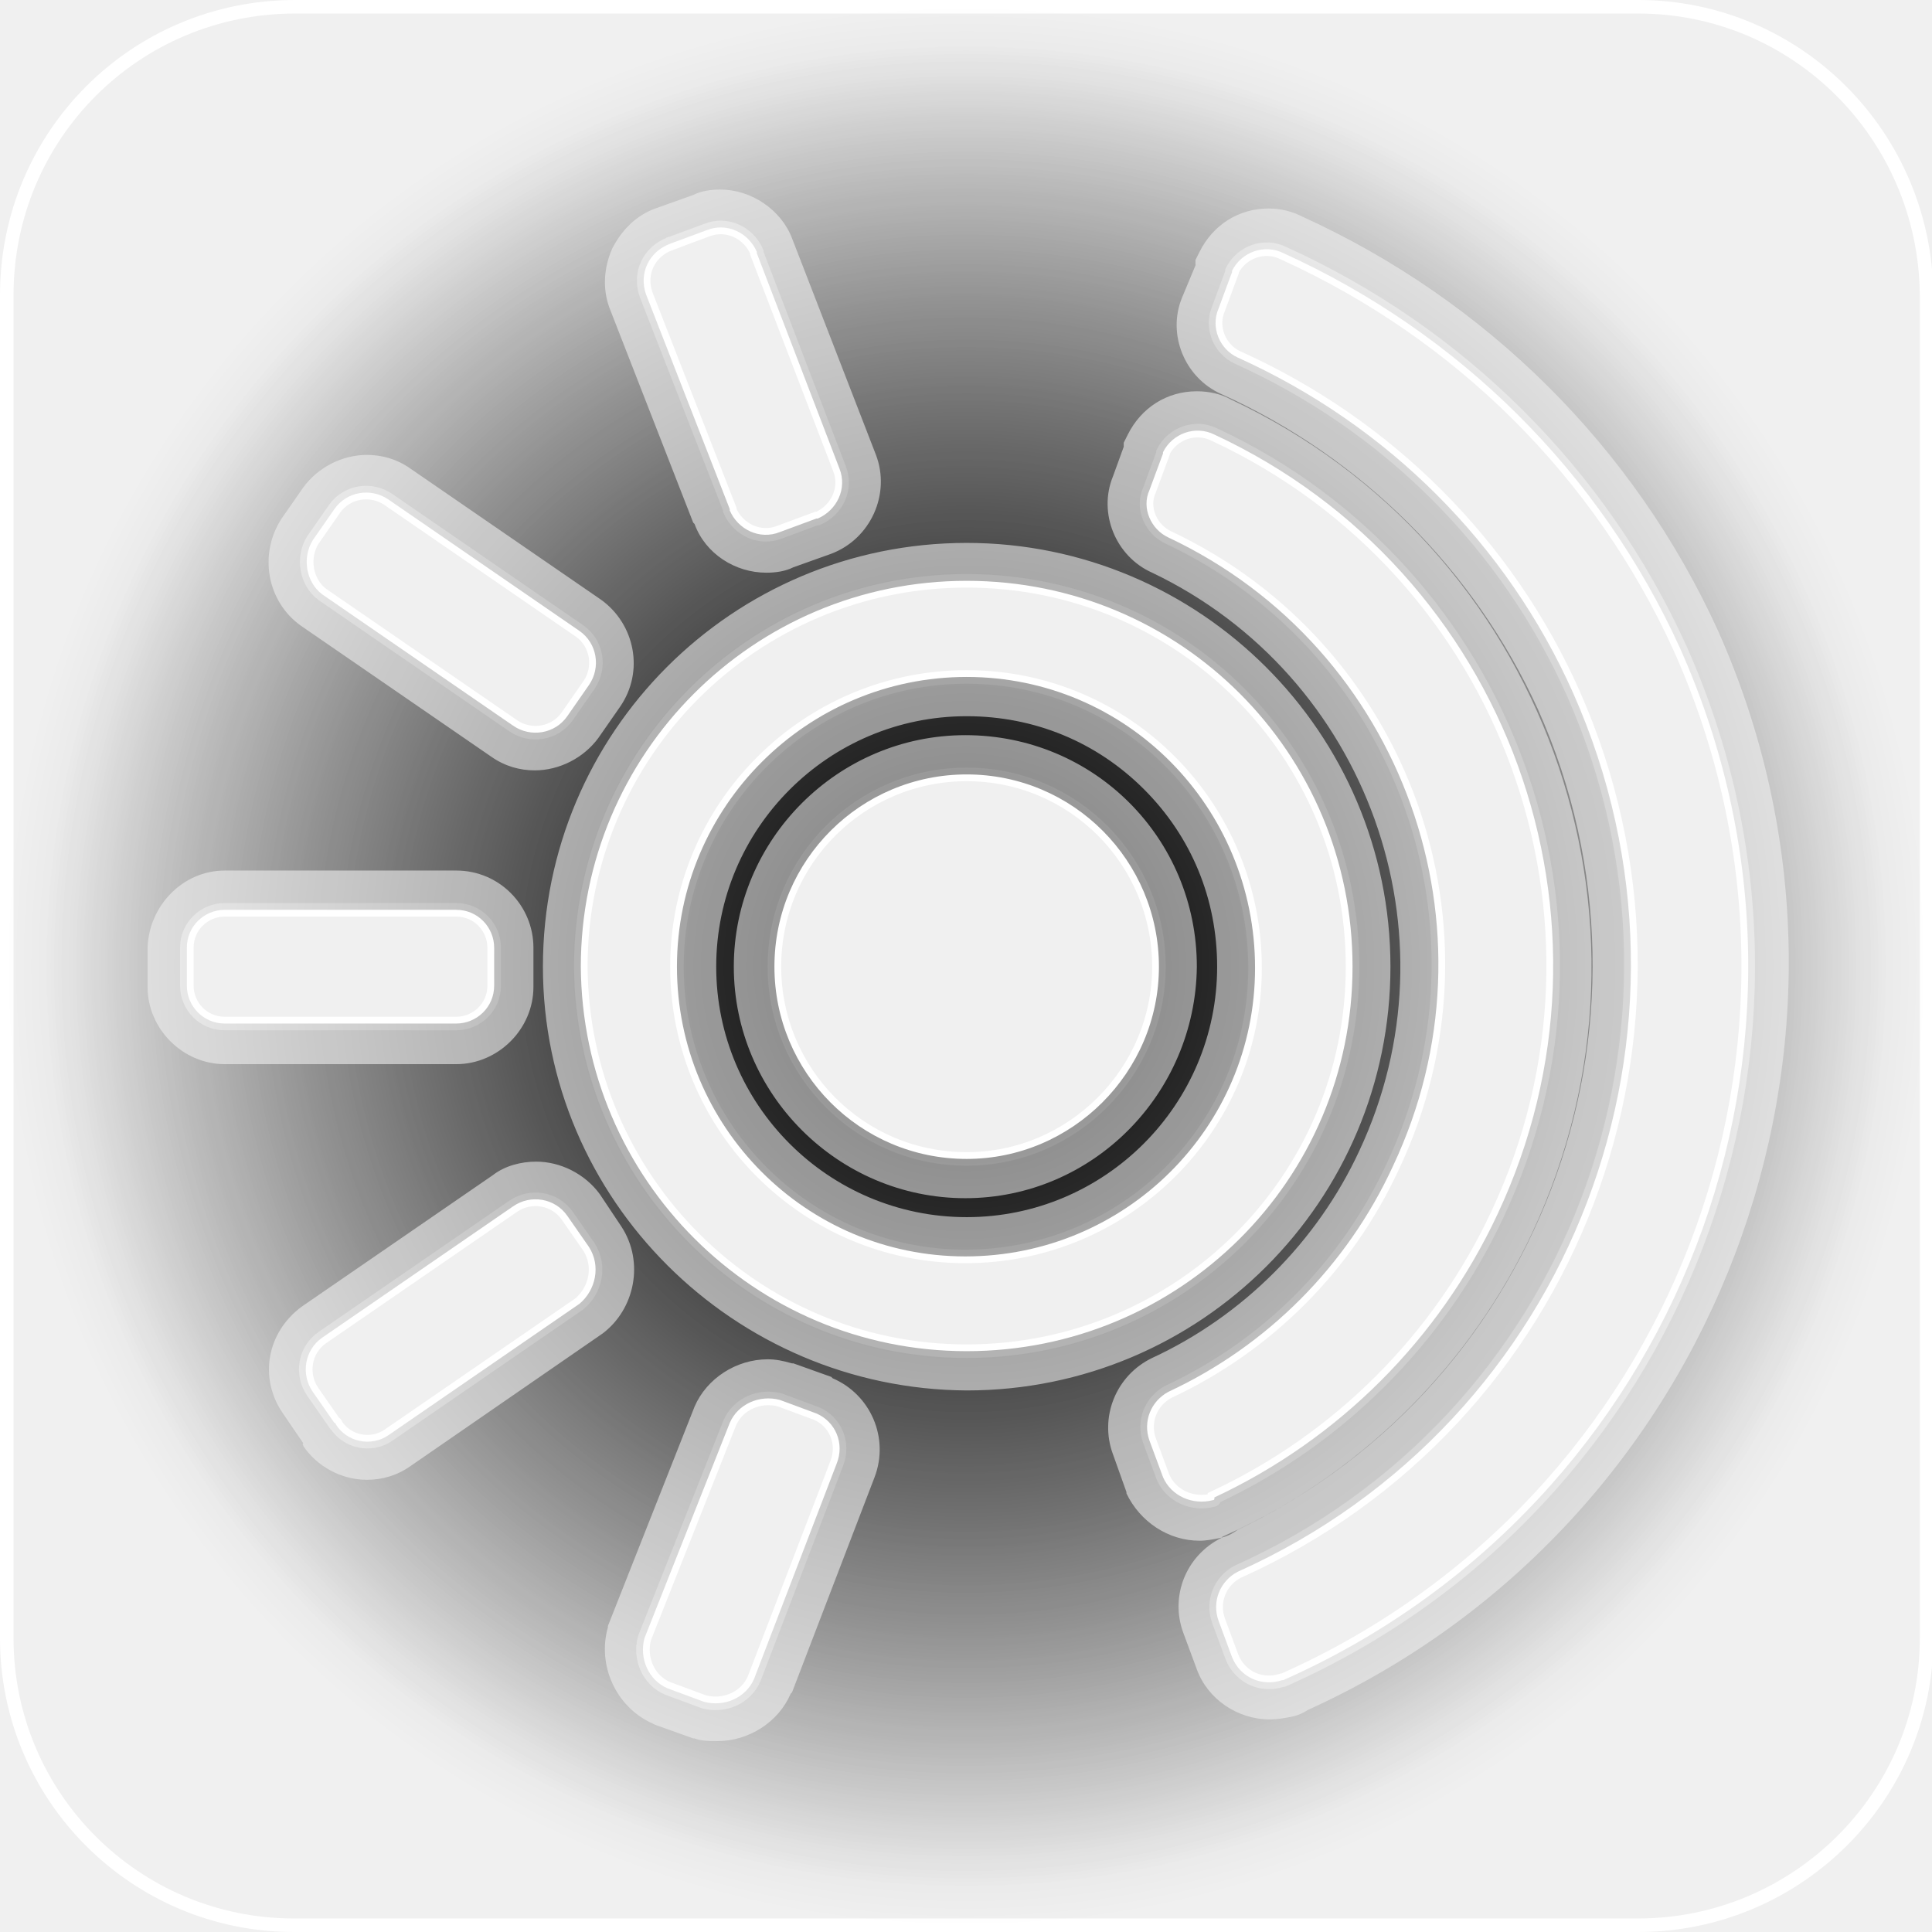
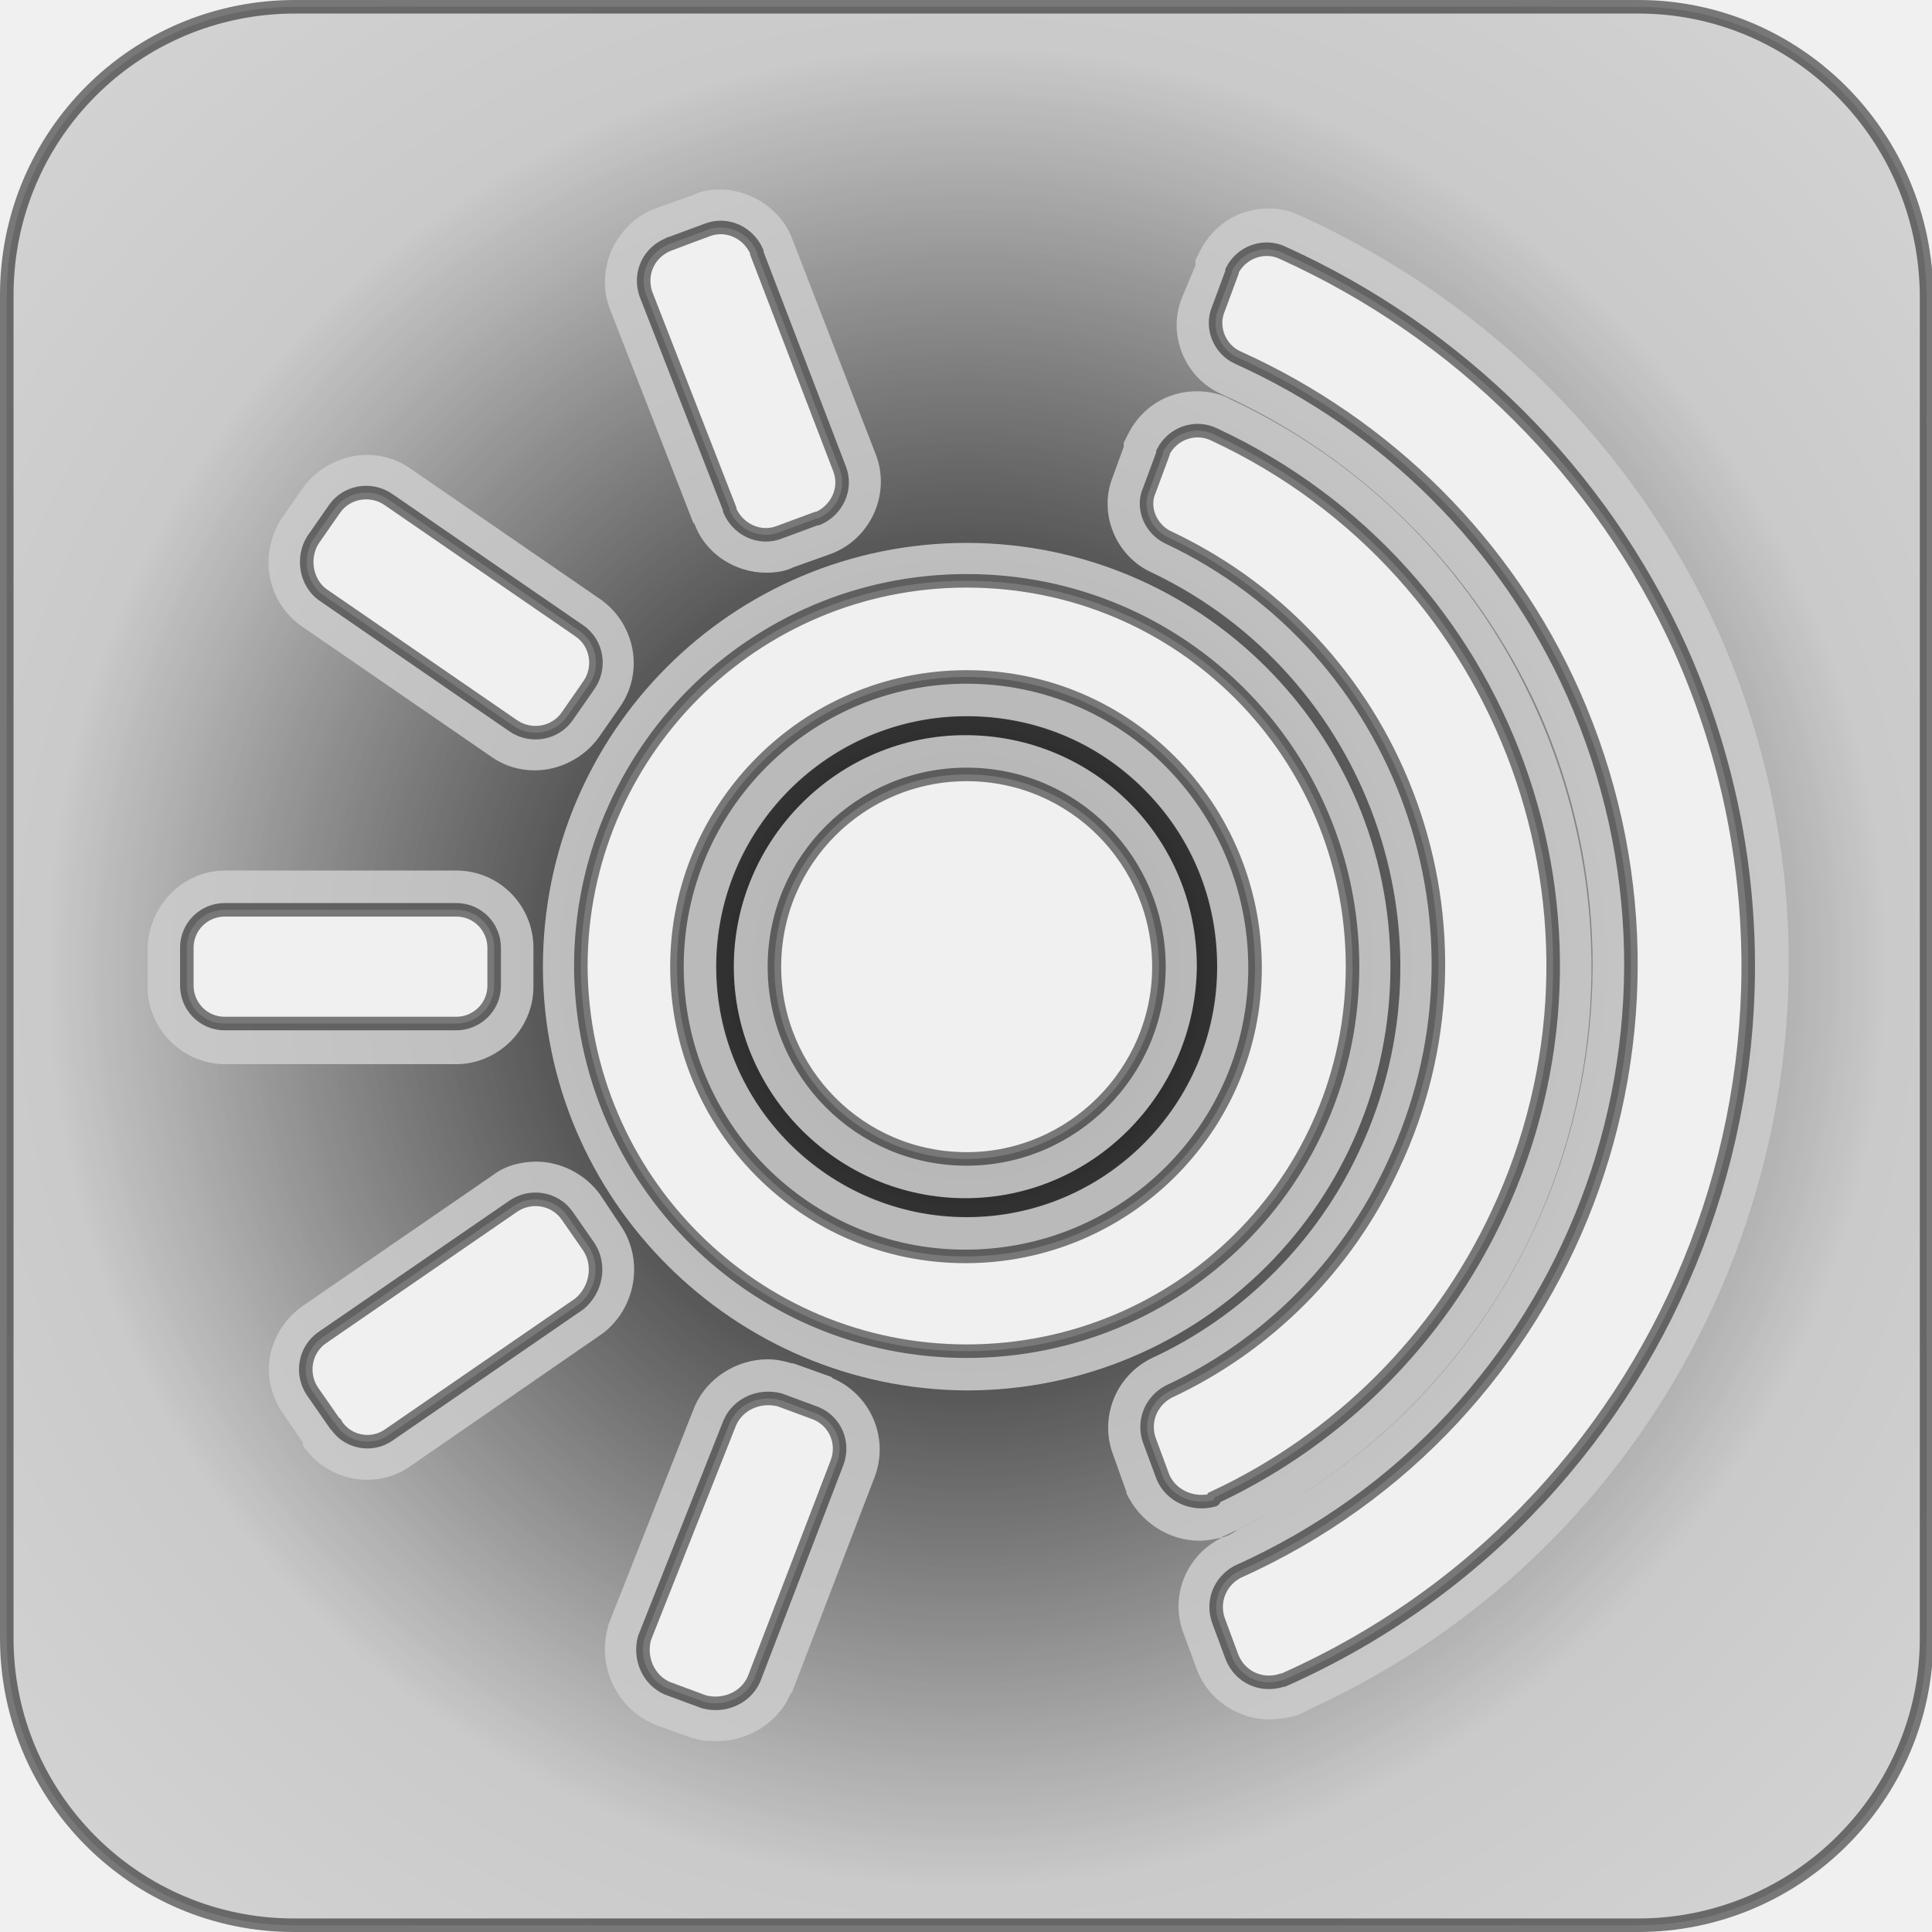
<svg xmlns="http://www.w3.org/2000/svg" version="1.1" id="Layer_1" x="0px" y="0px" viewBox="0 0 142.7 142.7" style="enable-background:new 0 0 142.7 142.7;" xml:space="preserve">
  <style type="text/css">
- 	.st0{fill:none;stroke:#FFFFFF;stroke-miterlimit:10;}
- 	.st1{opacity:0.5;fill:url(#SVGID_1_);}
+ 	.st0{opacity:0.5;fill:none;stroke:#000000;stroke-miterlimit:10;}
+ 	.st1{opacity:0.5;fill:url(#SVGID_1_);enable-background:new    ;}
	.st2{fill:url(#SVGID_2_);}
</style>
-   <path class="st0" d="M71.4,50C59.6,50,50,59.6,50,71.4s9.5,21.4,21.3,21.4s21.4-9.5,21.4-21.3c0,0,0,0,0,0  C92.7,59.6,83.2,50,71.4,50C71.4,50,71.4,50,71.4,50z M71.4,85.6c-7.9,0-14.2-6.4-14.2-14.2c0-7.9,6.4-14.2,14.2-14.2  c7.9,0,14.2,6.4,14.2,14.2c0,0,0,0,0,0C85.6,79.2,79.2,85.6,71.4,85.6z M121,0.5H21.8C10,0.5,0.5,10,0.5,21.8c0,0,0,0,0,0V121  c0,11.7,9.5,21.2,21.2,21.2c0,0,0,0,0,0H121c11.7,0,21.3-9.5,21.3-21.2l0,0V21.8C142.2,10,132.7,0.5,121,0.5z M49.5,18l2.7-1  c1.5-0.6,3.1,0.2,3.7,1.6c0,0,0,0,0,0.1L62,34.6c0.6,1.5-0.2,3.1-1.6,3.7c0,0,0,0-0.1,0l-2.7,1c-1.5,0.6-3.1-0.2-3.7-1.6  c0,0,0-0.1,0-0.1l-6.2-15.9C47.2,20.2,47.9,18.6,49.5,18C49.4,18,49.5,18,49.5,18z M23.1,39.9l1.6-2.3c0.9-1.3,2.7-1.6,4-0.7  l14.1,9.7c1.3,0.9,1.6,2.7,0.7,4l-1.6,2.3c-0.9,1.3-2.7,1.6-4,0.7l-14.1-9.7C22.6,43,22.3,41.2,23.1,39.9z M16.6,75.6  c-1.6,0-2.8-1.3-2.8-2.8v-2.8c0-1.6,1.3-2.8,2.8-2.8h17.1c1.6,0,2.8,1.3,2.8,2.8v2.8c0,1.6-1.3,2.8-2.8,2.8H16.6z M42.8,96.3  l-14.1,9.7c-1.3,0.9-3.1,0.5-3.9-0.8c0,0,0-0.1-0.1-0.1l-1.6-2.3c-0.9-1.3-0.6-3.1,0.7-4l14.1-9.7c1.3-0.9,3.1-0.6,4,0.7l1.6,2.3  C44.4,93.5,44,95.3,42.8,96.3z M61.8,108.1L55.7,124c-0.6,1.4-2.2,2.1-3.7,1.7l-2.7-1c-1.4-0.6-2.1-2.2-1.7-3.7l6.3-15.9  c0.6-1.4,2.2-2.1,3.7-1.7l2.7,1C61.7,105,62.4,106.6,61.8,108.1z M42.9,71.4c0-15.7,12.7-28.5,28.5-28.5s28.5,12.7,28.5,28.5  S87.1,99.8,71.4,99.8C55.7,99.8,43,87.1,42.9,71.4z M89.6,110.8c-1.5,0.4-3.1-0.3-3.7-1.7l-1-2.7c-0.5-1.4,0.1-2.9,1.4-3.6  c7.3-3.4,13.2-9.3,16.6-16.7c8.2-17.4,0.8-38.2-16.6-46.4c-1.3-0.6-2-2.2-1.4-3.5l1-2.7v-0.1c0.7-1.4,2.4-2,3.8-1.3c0,0,0,0,0,0  c21.7,10.1,31.1,35.9,20.9,57.6c-4.3,9.2-11.7,16.6-20.9,20.9C89.7,110.7,89.7,110.8,89.6,110.8z M95,124c-0.2,0.1-0.2,0.1-0.3,0.1  c-1.5,0.5-3.1-0.2-3.7-1.7l-1-2.7c-0.5-1.4,0.1-2.9,1.4-3.6c24.8-11.1,35.8-40.1,24.8-64.9c-4.9-11-13.7-19.8-24.8-24.8  c-1.3-0.6-2-2.2-1.4-3.6l1-2.7V20c0.7-1.4,2.4-2,3.8-1.3c0,0,0,0,0,0c13,5.9,23.4,16.2,29.3,29.2C137.1,77,124,111,95,124z" />
-   <radialGradient id="SVGID_1_" cx="71.365" cy="71.365" r="70.865" gradientUnits="userSpaceOnUse">
+   <path class="st0" d="M71.4,50C59.6,50,50,59.6,50,71.4s9.5,21.4,21.3,21.4s21.4-9.5,21.4-21.3l0,0C92.7,59.6,83.2,50,71.4,50  L71.4,50z M71.4,85.6c-7.9,0-14.2-6.4-14.2-14.2c0-7.9,6.4-14.2,14.2-14.2c7.9,0,14.2,6.4,14.2,14.2l0,0  C85.6,79.2,79.2,85.6,71.4,85.6z M121,0.5H21.8C10,0.5,0.5,10,0.5,21.8l0,0V121c0,11.7,9.5,21.2,21.2,21.2l0,0H121  c11.7,0,21.3-9.5,21.3-21.2l0,0V21.8C142.2,10,132.7,0.5,121,0.5z M49.5,18l2.7-1c1.5-0.6,3.1,0.2,3.7,1.6c0,0,0,0,0,0.1L62,34.6  c0.6,1.5-0.2,3.1-1.6,3.7c0,0,0,0-0.1,0l-2.7,1c-1.5,0.6-3.1-0.2-3.7-1.6v-0.1l-6.2-15.9C47.2,20.2,47.9,18.6,49.5,18  C49.4,18,49.5,18,49.5,18z M23.1,39.9l1.6-2.3c0.9-1.3,2.7-1.6,4-0.7l14.1,9.7c1.3,0.9,1.6,2.7,0.7,4l-1.6,2.3  c-0.9,1.3-2.7,1.6-4,0.7l-14.1-9.7C22.6,43,22.3,41.2,23.1,39.9z M16.6,75.6c-1.6,0-2.8-1.3-2.8-2.8V70c0-1.6,1.3-2.8,2.8-2.8h17.1  c1.6,0,2.8,1.3,2.8,2.8v2.8c0,1.6-1.3,2.8-2.8,2.8H16.6z M42.8,96.3L28.7,106c-1.3,0.9-3.1,0.5-3.9-0.8c0,0,0-0.1-0.1-0.1l-1.6-2.3  c-0.9-1.3-0.6-3.1,0.7-4l14.1-9.7c1.3-0.9,3.1-0.6,4,0.7l1.6,2.3C44.4,93.5,44,95.3,42.8,96.3z M61.8,108.1L55.7,124  c-0.6,1.4-2.2,2.1-3.7,1.7l-2.7-1c-1.4-0.6-2.1-2.2-1.7-3.7l6.3-15.9c0.6-1.4,2.2-2.1,3.7-1.7l2.7,1C61.7,105,62.4,106.6,61.8,108.1  z M42.9,71.4c0-15.7,12.7-28.5,28.5-28.5s28.5,12.7,28.5,28.5S87.1,99.8,71.4,99.8S43,87.1,42.9,71.4z M89.6,110.8  c-1.5,0.4-3.1-0.3-3.7-1.7l-1-2.7c-0.5-1.4,0.1-2.9,1.4-3.6c7.3-3.4,13.2-9.3,16.6-16.7c8.2-17.4,0.8-38.2-16.6-46.4  c-1.3-0.6-2-2.2-1.4-3.5l1-2.7v-0.1c0.7-1.4,2.4-2,3.8-1.3l0,0c21.7,10.1,31.1,35.9,20.9,57.6c-4.3,9.2-11.7,16.6-20.9,20.9  C89.7,110.7,89.7,110.8,89.6,110.8z M95,124c-0.2,0.1-0.2,0.1-0.3,0.1c-1.5,0.5-3.1-0.2-3.7-1.7l-1-2.7c-0.5-1.4,0.1-2.9,1.4-3.6  c24.8-11.1,35.8-40.1,24.8-64.9c-4.9-11-13.7-19.8-24.8-24.8c-1.3-0.6-2-2.2-1.4-3.6l1-2.7V20c0.7-1.4,2.4-2,3.8-1.3l0,0  c13,5.9,23.4,16.2,29.3,29.2C137.1,77,124,111,95,124z" />
+   <radialGradient id="SVGID_1_" cx="71.4" cy="70.54" r="182.461" gradientTransform="matrix(1 0 0 -1 0 141.8898)" gradientUnits="userSpaceOnUse">
+     <stop offset="0" style="stop-color:#000000;stop-opacity:0.5" />
+     <stop offset="1" style="stop-color:#000000;stop-opacity:0" />
+   </radialGradient>
+   <path class="st1" d="M71.4,50C59.6,50,50,59.6,50,71.4s9.5,21.4,21.3,21.4s21.4-9.5,21.4-21.3l0,0C92.7,59.6,83.2,50,71.4,50  L71.4,50z M71.4,85.6c-7.9,0-14.2-6.4-14.2-14.2c0-7.9,6.4-14.2,14.2-14.2c7.9,0,14.2,6.4,14.2,14.2l0,0  C85.6,79.2,79.2,85.6,71.4,85.6z M121,0.5H21.8C10,0.5,0.5,10,0.5,21.8l0,0V121c0,11.7,9.5,21.2,21.2,21.2l0,0H121  c11.7,0,21.3-9.5,21.3-21.2l0,0V21.8C142.2,10,132.7,0.5,121,0.5z M49.5,18l2.7-1c1.5-0.6,3.1,0.2,3.7,1.6c0,0,0,0,0,0.1L62,34.6  c0.6,1.5-0.2,3.1-1.6,3.7c0,0,0,0-0.1,0l-2.7,1c-1.5,0.6-3.1-0.2-3.7-1.6v-0.1l-6.2-15.9C47.2,20.2,47.9,18.6,49.5,18  C49.4,18,49.5,18,49.5,18z M23.1,39.9l1.6-2.3c0.9-1.3,2.7-1.6,4-0.7l14.1,9.7c1.3,0.9,1.6,2.7,0.7,4l-1.6,2.3  c-0.9,1.3-2.7,1.6-4,0.7l-14.1-9.7C22.6,43,22.3,41.2,23.1,39.9z M16.6,75.6c-1.6,0-2.8-1.3-2.8-2.8V70c0-1.6,1.3-2.8,2.8-2.8h17.1  c1.6,0,2.8,1.3,2.8,2.8v2.8c0,1.6-1.3,2.8-2.8,2.8H16.6z M42.8,96.3L28.7,106c-1.3,0.9-3.1,0.5-3.9-0.8c0,0,0-0.1-0.1-0.1l-1.6-2.3  c-0.9-1.3-0.6-3.1,0.7-4l14.1-9.7c1.3-0.9,3.1-0.6,4,0.7l1.6,2.3C44.4,93.5,44,95.3,42.8,96.3z M61.8,108.1L55.7,124  c-0.6,1.4-2.2,2.1-3.7,1.7l-2.7-1c-1.4-0.6-2.1-2.2-1.7-3.7l6.3-15.9c0.6-1.4,2.2-2.1,3.7-1.7l2.7,1C61.7,105,62.4,106.6,61.8,108.1  z M42.9,71.4c0-15.7,12.7-28.5,28.5-28.5s28.5,12.7,28.5,28.5S87.1,99.8,71.4,99.8S43,87.1,42.9,71.4z M89.6,110.8  c-1.5,0.4-3.1-0.3-3.7-1.7l-1-2.7c-0.5-1.4,0.1-2.9,1.4-3.6c7.3-3.4,13.2-9.3,16.6-16.7c8.2-17.4,0.8-38.2-16.6-46.4  c-1.3-0.6-2-2.2-1.4-3.5l1-2.7v-0.1c0.7-1.4,2.4-2,3.8-1.3l0,0c21.7,10.1,31.1,35.9,20.9,57.6c-4.3,9.2-11.7,16.6-20.9,20.9  C89.7,110.7,89.7,110.8,89.6,110.8z M95,124c-0.2,0.1-0.2,0.1-0.3,0.1c-1.5,0.5-3.1-0.2-3.7-1.7l-1-2.7c-0.5-1.4,0.1-2.9,1.4-3.6  c24.8-11.1,35.8-40.1,24.8-64.9c-4.9-11-13.7-19.8-24.8-24.8c-1.3-0.6-2-2.2-1.4-3.6l1-2.7V20c0.7-1.4,2.4-2,3.8-1.3l0,0  c13,5.9,23.4,16.2,29.3,29.2C137.1,77,124,111,95,124z" />
+   <radialGradient id="SVGID_2_" cx="71.4" cy="70.49" r="68" gradientTransform="matrix(1 0 0 -1 0 141.8898)" gradientUnits="userSpaceOnUse">
    <stop offset="0" style="stop-color:#000000" />
    <stop offset="1" style="stop-color:#000000;stop-opacity:0" />
  </radialGradient>
-   <path class="st1" d="M71.4,50C59.6,50,50,59.6,50,71.4s9.5,21.4,21.3,21.4s21.4-9.5,21.4-21.3c0,0,0,0,0,0  C92.7,59.6,83.2,50,71.4,50C71.4,50,71.4,50,71.4,50z M71.4,85.6c-7.9,0-14.2-6.4-14.2-14.2c0-7.9,6.4-14.2,14.2-14.2  c7.9,0,14.2,6.4,14.2,14.2c0,0,0,0,0,0C85.6,79.2,79.2,85.6,71.4,85.6z M121,0.5H21.8C10,0.5,0.5,10,0.5,21.8c0,0,0,0,0,0V121  c0,11.7,9.5,21.2,21.2,21.2c0,0,0,0,0,0H121c11.7,0,21.3-9.5,21.3-21.2l0,0V21.8C142.2,10,132.7,0.5,121,0.5z M49.5,18l2.7-1  c1.5-0.6,3.1,0.2,3.7,1.6c0,0,0,0,0,0.1L62,34.6c0.6,1.5-0.2,3.1-1.6,3.7c0,0,0,0-0.1,0l-2.7,1c-1.5,0.6-3.1-0.2-3.7-1.6  c0,0,0-0.1,0-0.1l-6.2-15.9C47.2,20.2,47.9,18.6,49.5,18C49.4,18,49.5,18,49.5,18z M23.1,39.9l1.6-2.3c0.9-1.3,2.7-1.6,4-0.7  l14.1,9.7c1.3,0.9,1.6,2.7,0.7,4l-1.6,2.3c-0.9,1.3-2.7,1.6-4,0.7l-14.1-9.7C22.6,43,22.3,41.2,23.1,39.9z M16.6,75.6  c-1.6,0-2.8-1.3-2.8-2.8v-2.8c0-1.6,1.3-2.8,2.8-2.8h17.1c1.6,0,2.8,1.3,2.8,2.8v2.8c0,1.6-1.3,2.8-2.8,2.8H16.6z M42.8,96.3  l-14.1,9.7c-1.3,0.9-3.1,0.5-3.9-0.8c0,0,0-0.1-0.1-0.1l-1.6-2.3c-0.9-1.3-0.6-3.1,0.7-4l14.1-9.7c1.3-0.9,3.1-0.6,4,0.7l1.6,2.3  C44.4,93.5,44,95.3,42.8,96.3z M61.8,108.1L55.7,124c-0.6,1.4-2.2,2.1-3.7,1.7l-2.7-1c-1.4-0.6-2.1-2.2-1.7-3.7l6.3-15.9  c0.6-1.4,2.2-2.1,3.7-1.7l2.7,1C61.7,105,62.4,106.6,61.8,108.1z M42.9,71.4c0-15.7,12.7-28.5,28.5-28.5s28.5,12.7,28.5,28.5  S87.1,99.8,71.4,99.8C55.7,99.8,43,87.1,42.9,71.4z M89.6,110.8c-1.5,0.4-3.1-0.3-3.7-1.7l-1-2.7c-0.5-1.4,0.1-2.9,1.4-3.6  c7.3-3.4,13.2-9.3,16.6-16.7c8.2-17.4,0.8-38.2-16.6-46.4c-1.3-0.6-2-2.2-1.4-3.5l1-2.7v-0.1c0.7-1.4,2.4-2,3.8-1.3c0,0,0,0,0,0  c21.7,10.1,31.1,35.9,20.9,57.6c-4.3,9.2-11.7,16.6-20.9,20.9C89.7,110.7,89.7,110.8,89.6,110.8z M95,124c-0.2,0.1-0.2,0.1-0.3,0.1  c-1.5,0.5-3.1-0.2-3.7-1.7l-1-2.7c-0.5-1.4,0.1-2.9,1.4-3.6c24.8-11.1,35.8-40.1,24.8-64.9c-4.9-11-13.7-19.8-24.8-24.8  c-1.3-0.6-2-2.2-1.4-3.6l1-2.7V20c0.7-1.4,2.4-2,3.8-1.3c0,0,0,0,0,0c13,5.9,23.4,16.2,29.3,29.2C137.1,77,124,111,95,124z" />
-   <radialGradient id="SVGID_2_" cx="71.365" cy="71.365" r="68.03" gradientUnits="userSpaceOnUse">
-     <stop offset="0" style="stop-color:#000000" />
-     <stop offset="1" style="stop-color:#000000;stop-opacity:0" />
-   </radialGradient>
-   <path class="st2" d="M21.8,139.4c-10.2,0-18.4-8.3-18.4-18.4V21.8c0-10.2,8.3-18.4,18.4-18.4H121c10.2,0,18.4,8.3,18.4,18.4V121  c0,10.2-8.3,18.4-18.4,18.4H21.8z M56.7,100.4c-2.3,0-4.5,1.4-5.4,3.5l-6.4,16.2l0,0.1c-0.8,2.8,0.6,5.9,3.3,7.1l0.2,0.1l2.8,1  l0.1,0c0.5,0.2,1.1,0.2,1.7,0.2c2.3,0,4.5-1.4,5.4-3.5l0.1-0.1l6.1-15.9c1.1-2.9-0.3-6.1-3.1-7.3l-0.1-0.1l-2.8-1l-0.1,0  C57.8,100.5,57.3,100.4,56.7,100.4z M87.3,22c-1.1,2.7,0.2,5.9,2.9,7.1c10.4,4.7,18.7,13,23.4,23.3c10.4,23.3,0,50.7-23.3,61.1  l-0.1,0.1c-2.6,1.3-3.8,4.3-2.8,7l1,2.7c0.8,2.2,3,3.7,5.4,3.7c0.5,0,1.1-0.1,1.6-0.2c0.5-0.1,0.9-0.3,1.2-0.5  c30.2-13.7,43.8-49.4,30.3-79.7c-6.2-13.6-17.1-24.4-30.7-30.6c-0.8-0.4-1.6-0.6-2.5-0.6c-2.2,0-4.1,1.2-5.1,3.2l-0.3,0.6v0.4  L87.3,22z M82.2,35.2c-1.1,2.7,0.2,5.9,2.9,7.1C101,49.9,107.9,69,100.4,85c-3.1,6.7-8.6,12.2-15.3,15.3c-2.7,1.3-3.9,4.4-2.9,7.1  l1,2.8l0,0.1c1,2.1,3.1,3.5,5.4,3.5c0.5,0,1-0.1,1.5-0.2c0.5-0.1,0.9-0.3,1.3-0.6c9.6-4.6,17.3-12.4,21.8-22  C124,67.8,114,40.3,90.9,29.5c-0.7-0.4-1.6-0.6-2.5-0.6c-2.2,0-4.1,1.2-5.1,3.2L83,32.7V33L82.2,35.2z M22.4,106.8  c1,1.5,2.8,2.5,4.7,2.5c1.1,0,2.2-0.3,3.2-1l14.2-9.8c2.4-1.8,3.1-5.3,1.4-7.9l-1.6-2.4c-1.1-1.5-2.9-2.4-4.7-2.4  c-1.1,0-2.3,0.3-3.2,1l-14.1,9.7c-2.6,1.9-3.2,5.3-1.4,7.9l1.5,2.2C22.3,106.7,22.4,106.7,22.4,106.8z M71.4,40.1  c-17.3,0-31.3,14-31.3,31.3c0,17.2,14.1,31.2,31.3,31.3c17.3,0,31.3-14,31.3-31.3C102.7,54.1,88.6,40.1,71.4,40.1z M16.6,64.3  c-3.1,0-5.6,2.6-5.7,5.7v2.9c0,3.1,2.6,5.7,5.7,5.7h17.1c3.1,0,5.7-2.6,5.7-5.7v-2.9c0-3.1-2.5-5.7-5.7-5.7H16.6L16.6,64.3z   M27.1,33.6c-1.8,0-3.6,0.9-4.7,2.4l-1.6,2.3c-1.7,2.6-1.1,6.1,1.4,7.9l14.1,9.7c1,0.7,2.1,1,3.2,1c1.8,0,3.6-0.9,4.7-2.4l1.6-2.3  c1.8-2.6,1.1-6.1-1.4-7.9l-14.1-9.7C29.3,33.9,28.2,33.6,27.1,33.6z M51.3,38.7c0.8,2.2,3,3.6,5.3,3.6c0.7,0,1.4-0.1,2-0.4l2.8-1  c2.9-1.1,4.4-4.4,3.3-7.3l-6.2-16c-0.8-2.1-3-3.6-5.3-3.6c-0.7,0-1.4,0.1-2,0.4l-2.8,1c-1.4,0.5-2.5,1.6-3.2,3  c-0.6,1.4-0.7,2.9-0.2,4.3l6.2,15.9L51.3,38.7z M71.4,89.9c-10.2,0-18.5-8.3-18.5-18.5c0-10.2,8.3-18.5,18.5-18.5  c5,0,9.6,1.9,13.1,5.4c3.5,3.5,5.4,8.1,5.4,13.1C89.9,81.6,81.6,89.9,71.4,89.9C71.4,89.9,71.4,89.9,71.4,89.9z M71.3,54.3  c-9.4,0-17.1,7.7-17.1,17.1c0,9.4,7.7,17.1,17.1,17.1c9.4,0,17-7.7,17.1-17.1C88.4,61.9,80.8,54.3,71.3,54.3L71.3,54.3z" />
+   <path class="st2" d="M21.8,139.4c-10.2,0-18.4-8.3-18.4-18.4V21.8c0-10.2,8.3-18.4,18.4-18.4H121c10.2,0,18.4,8.3,18.4,18.4V121  c0,10.2-8.3,18.4-18.4,18.4H21.8z M56.7,100.4c-2.3,0-4.5,1.4-5.4,3.5l-6.4,16.2v0.1c-0.8,2.8,0.6,5.9,3.3,7.1l0.2,0.1l2.8,1h0.1  c0.5,0.2,1.1,0.2,1.7,0.2c2.3,0,4.5-1.4,5.4-3.5l0.1-0.1l6.1-15.9c1.1-2.9-0.3-6.1-3.1-7.3l-0.1-0.1l-2.8-1h-0.1  C57.8,100.5,57.3,100.4,56.7,100.4z M87.3,22c-1.1,2.7,0.2,5.9,2.9,7.1c10.4,4.7,18.7,13,23.4,23.3c10.4,23.3,0,50.7-23.3,61.1  l-0.1,0.1c-2.6,1.3-3.8,4.3-2.8,7l1,2.7c0.8,2.2,3,3.7,5.4,3.7c0.5,0,1.1-0.1,1.6-0.2s0.9-0.3,1.2-0.5  c30.2-13.7,43.8-49.4,30.3-79.7C120.7,33,109.8,22.2,96.2,16c-0.8-0.4-1.6-0.6-2.5-0.6c-2.2,0-4.1,1.2-5.1,3.2l-0.3,0.6v0.4L87.3,22  z M82.2,35.2c-1.1,2.7,0.2,5.9,2.9,7.1C101,49.9,107.9,69,100.4,85c-3.1,6.7-8.6,12.2-15.3,15.3c-2.7,1.3-3.9,4.4-2.9,7.1l1,2.8v0.1  c1,2.1,3.1,3.5,5.4,3.5c0.5,0,1-0.1,1.5-0.2s0.9-0.3,1.3-0.6c9.6-4.6,17.3-12.4,21.8-22C124,67.8,114,40.3,90.9,29.5  c-0.7-0.4-1.6-0.6-2.5-0.6c-2.2,0-4.1,1.2-5.1,3.2L83,32.7V33L82.2,35.2z M22.4,106.8c1,1.5,2.8,2.5,4.7,2.5c1.1,0,2.2-0.3,3.2-1  l14.2-9.8c2.4-1.8,3.1-5.3,1.4-7.9l-1.6-2.4c-1.1-1.5-2.9-2.4-4.7-2.4c-1.1,0-2.3,0.3-3.2,1l-14.1,9.7c-2.6,1.9-3.2,5.3-1.4,7.9  l1.5,2.2C22.3,106.7,22.4,106.7,22.4,106.8z M71.4,40.1c-17.3,0-31.3,14-31.3,31.3c0,17.2,14.1,31.2,31.3,31.3  c17.3,0,31.3-14,31.3-31.3S88.6,40.1,71.4,40.1z M16.6,64.3c-3.1,0-5.6,2.6-5.7,5.7v2.9c0,3.1,2.6,5.7,5.7,5.7h17.1  c3.1,0,5.7-2.6,5.7-5.7V70c0-3.1-2.5-5.7-5.7-5.7H16.6L16.6,64.3z M27.1,33.6c-1.8,0-3.6,0.9-4.7,2.4l-1.6,2.3  c-1.7,2.6-1.1,6.1,1.4,7.9l14.1,9.7c1,0.7,2.1,1,3.2,1c1.8,0,3.6-0.9,4.7-2.4l1.6-2.3c1.8-2.6,1.1-6.1-1.4-7.9l-14.1-9.7  C29.3,33.9,28.2,33.6,27.1,33.6z M51.3,38.7c0.8,2.2,3,3.6,5.3,3.6c0.7,0,1.4-0.1,2-0.4l2.8-1c2.9-1.1,4.4-4.4,3.3-7.3l-6.2-16  c-0.8-2.1-3-3.6-5.3-3.6c-0.7,0-1.4,0.1-2,0.4l-2.8,1c-1.4,0.5-2.5,1.6-3.2,3c-0.6,1.4-0.7,2.9-0.2,4.3l6.2,15.9L51.3,38.7z   M71.4,89.9c-10.2,0-18.5-8.3-18.5-18.5s8.3-18.5,18.5-18.5c5,0,9.6,1.9,13.1,5.4s5.4,8.1,5.4,13.1C89.9,81.6,81.6,89.9,71.4,89.9  L71.4,89.9z M71.3,54.3c-9.4,0-17.1,7.7-17.1,17.1s7.7,17.1,17.1,17.1s17-7.7,17.1-17.1C88.4,61.9,80.8,54.3,71.3,54.3L71.3,54.3z" />
</svg>
